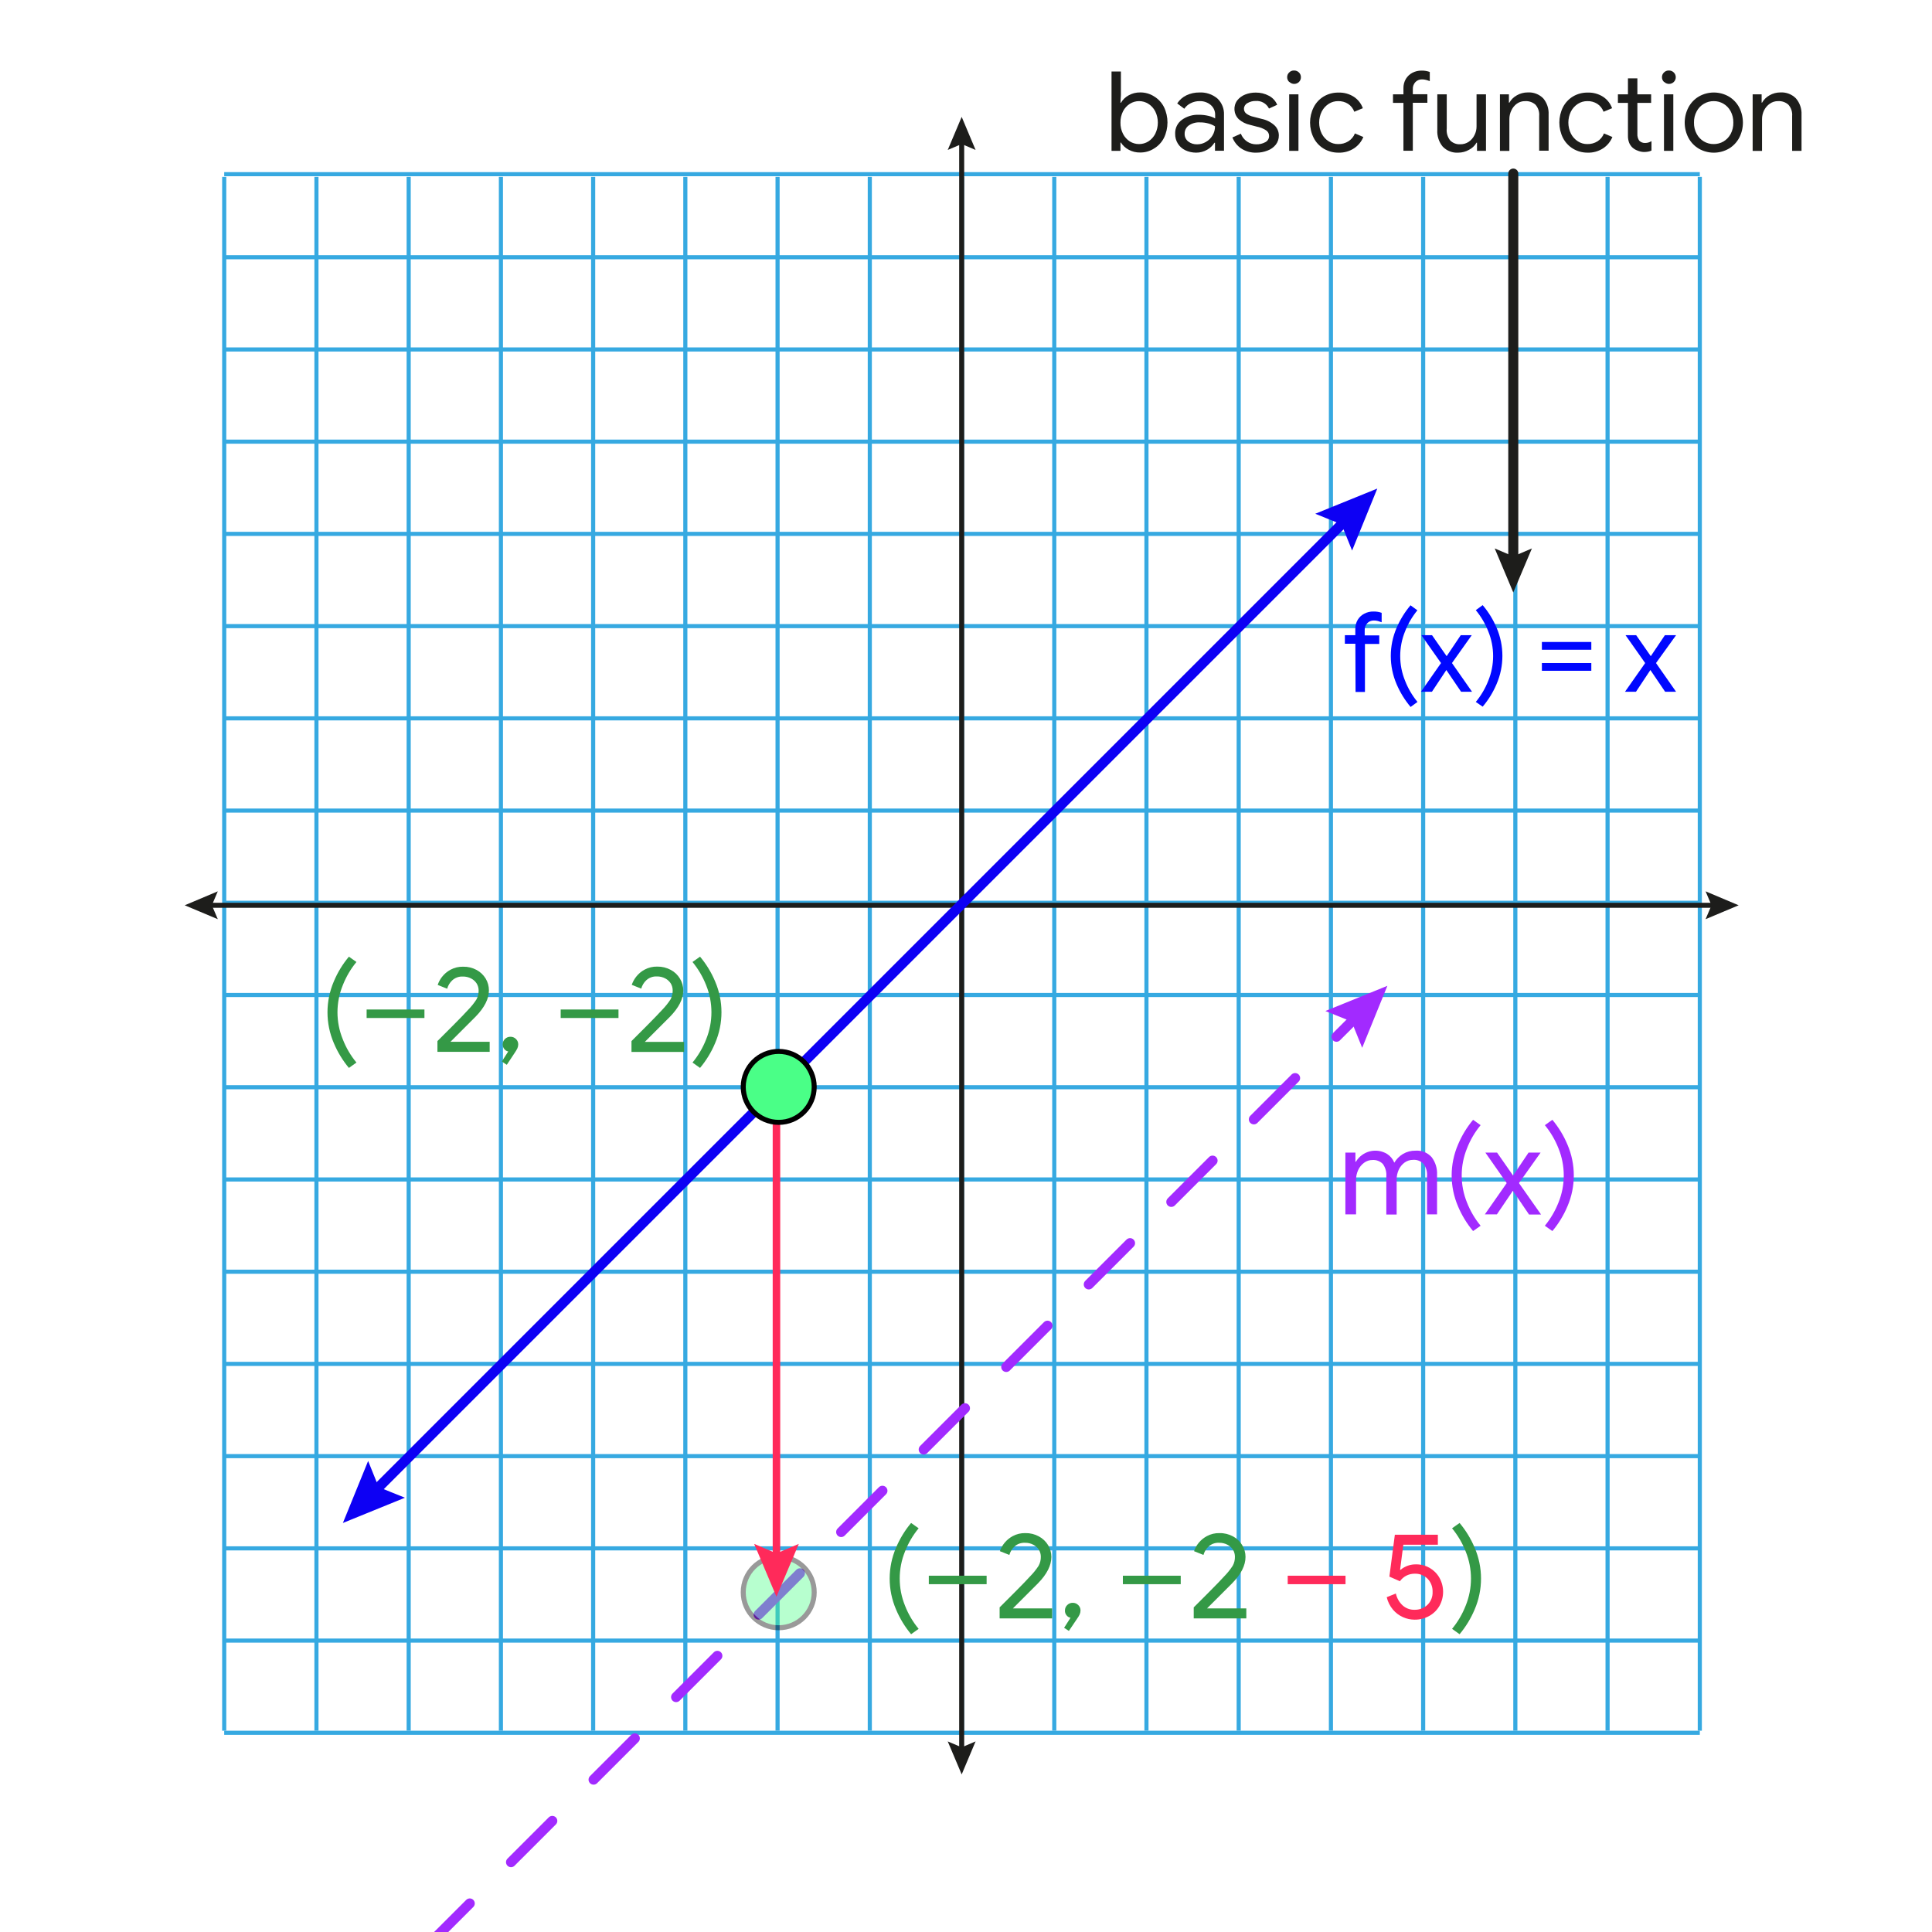
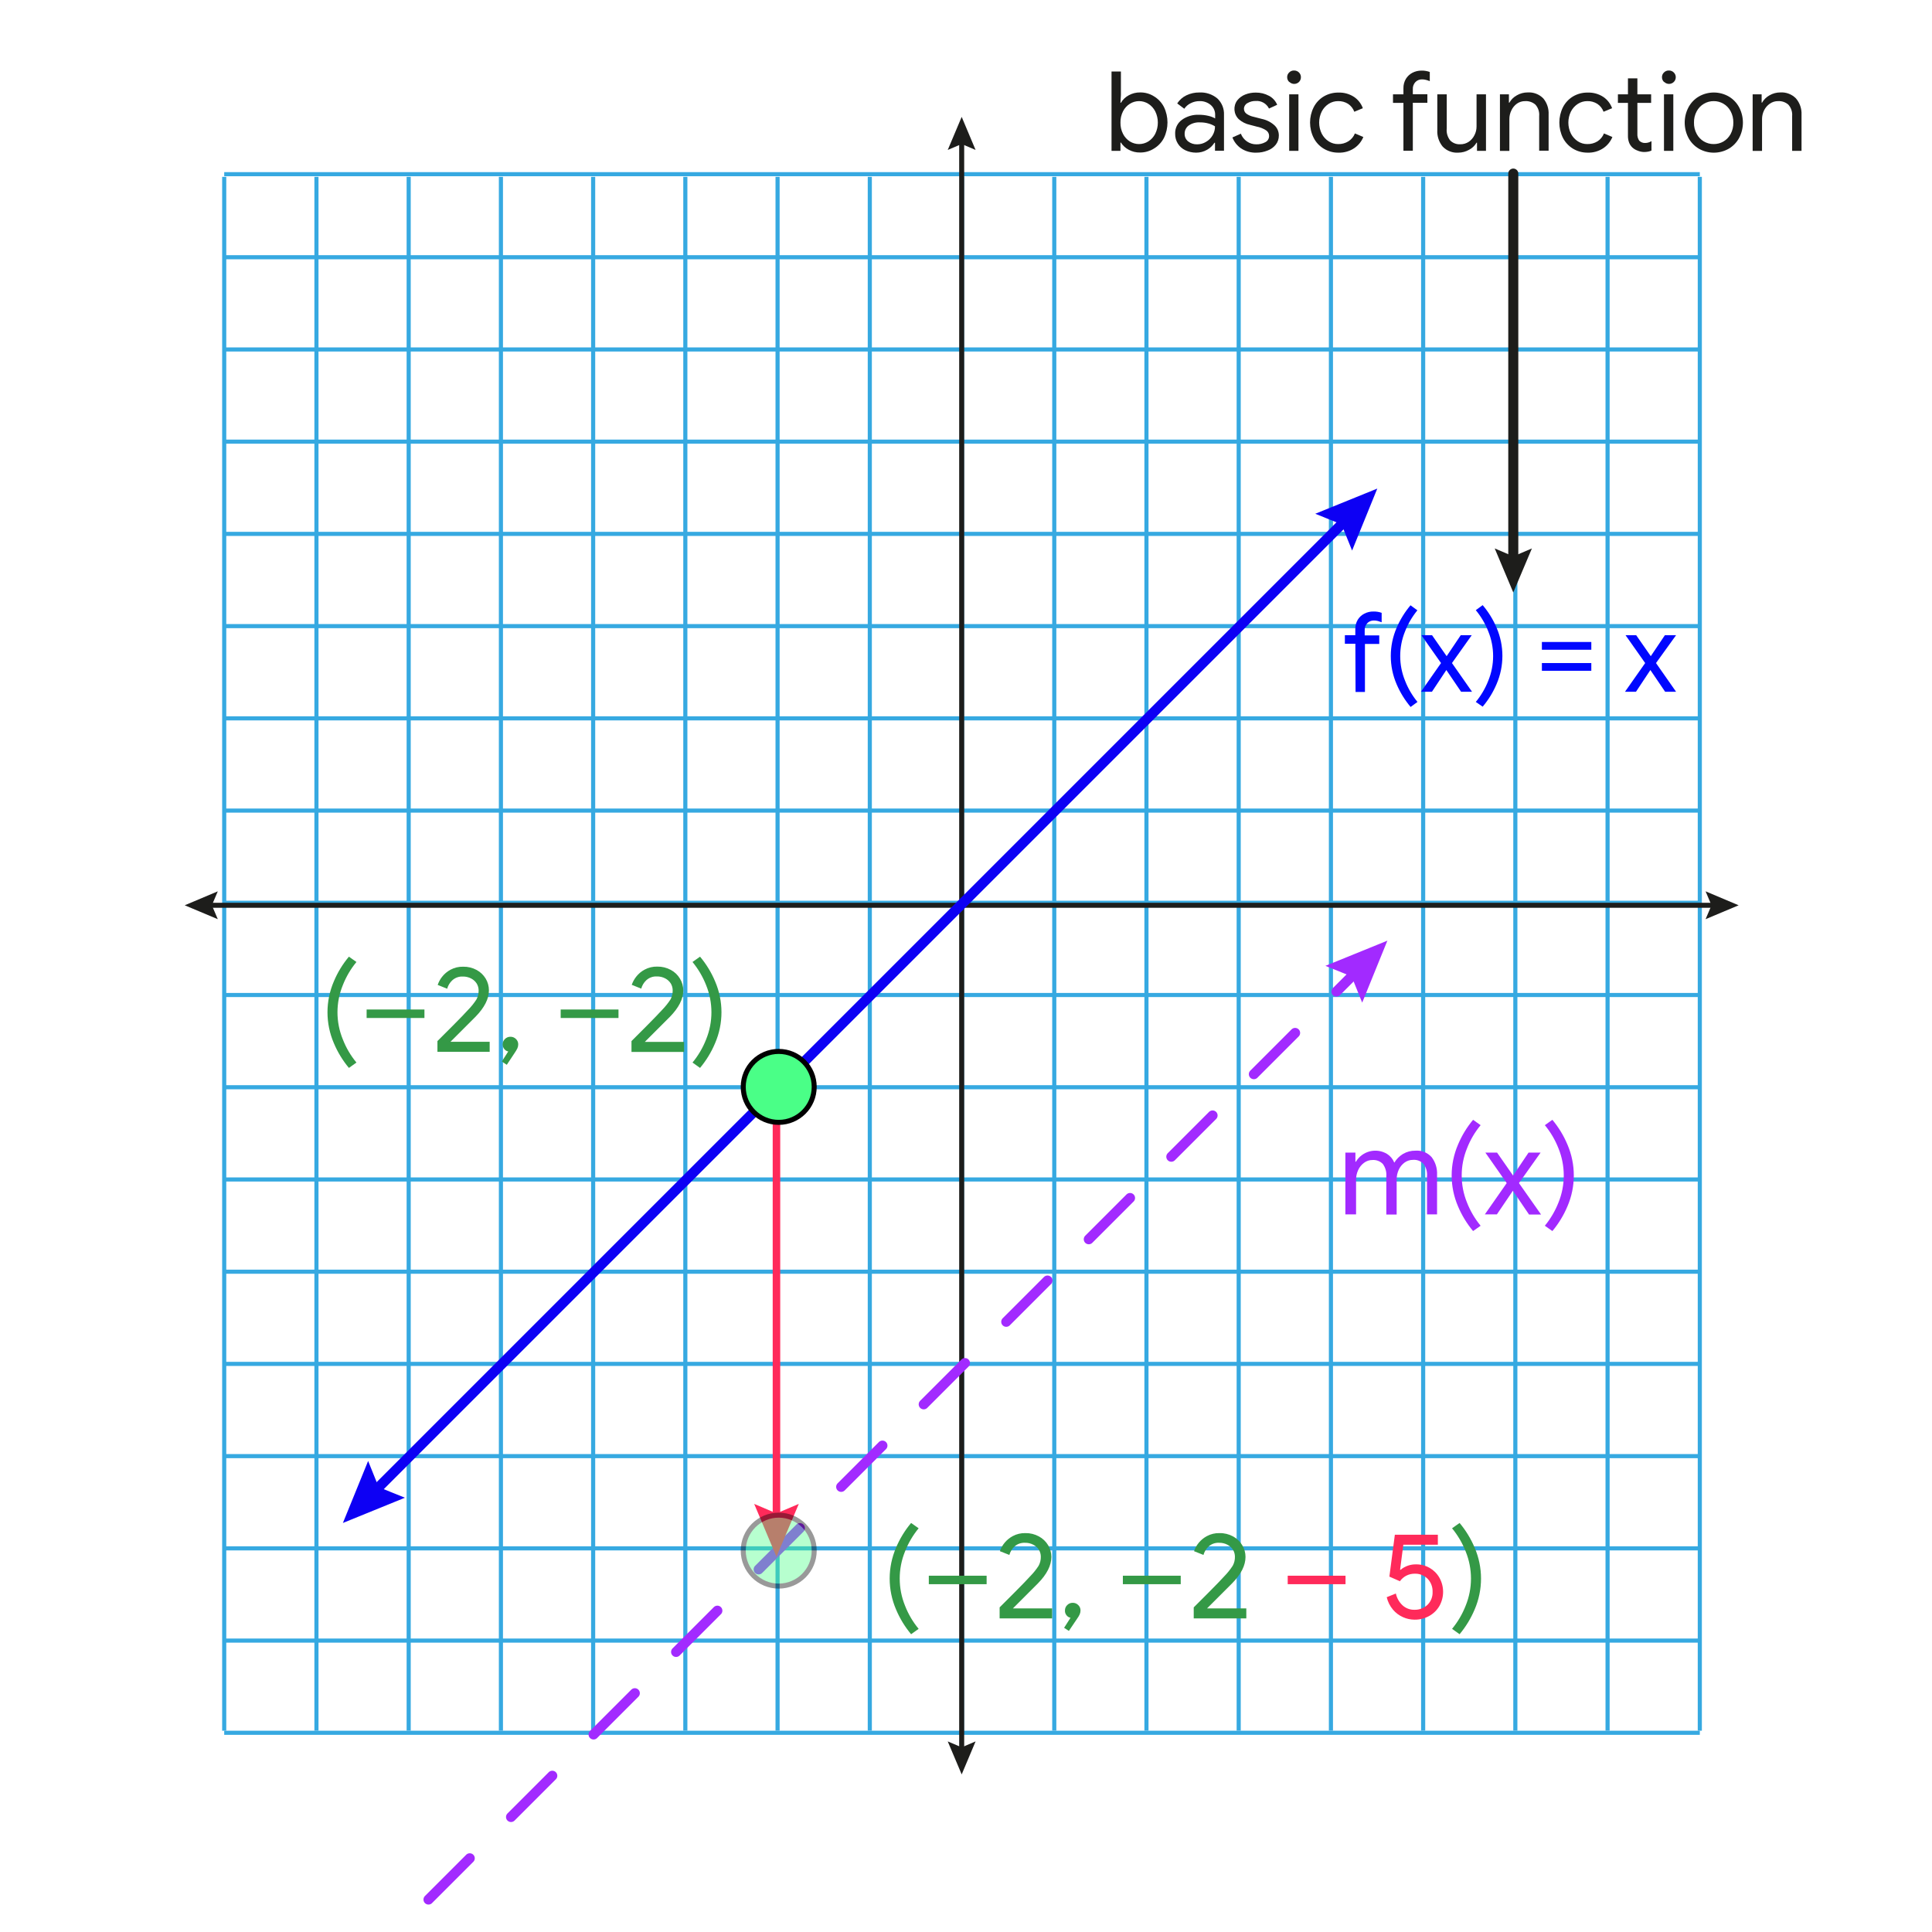
<svg xmlns="http://www.w3.org/2000/svg" id="Mathematic_Background" data-name="Mathematic Background" viewBox="0 0 385 385">
  <defs>
-     <style>.cls-1{fill:#36a9e1;}.cls-10,.cls-14,.cls-2,.cls-5,.cls-7,.cls-8{fill:none;stroke-linecap:round;stroke-linejoin:round;}.cls-2,.cls-5{stroke:#1d1d1b;}.cls-3{fill:#1d1d1b;}.cls-4{fill:#0007ff;}.cls-10,.cls-5,.cls-7,.cls-8{stroke-width:2px;}.cls-6{fill:#7f8c8d;}.cls-7,.cls-8{stroke:#a22aff;}.cls-7{stroke-dasharray:11.63 11.63;}.cls-9{fill:#a22aff;}.cls-10{stroke:#0d00f4;}.cls-11{fill:#0d00f4;}.cls-12{fill:#349946;}.cls-13,.cls-16{fill:#4aff87;stroke:#000;stroke-miterlimit:10;}.cls-13{opacity:0.4;}.cls-14{stroke:#ff2a5a;stroke-width:1.5px;}.cls-15{fill:#ff2a5a;}</style>
+     <style>.cls-1{fill:#36a9e1;}.cls-10,.cls-13,.cls-2,.cls-5,.cls-7,.cls-8{fill:none;stroke-linecap:round;stroke-linejoin:round;}.cls-2,.cls-5{stroke:#1d1d1b;}.cls-3{fill:#1d1d1b;}.cls-4{fill:#0007ff;}.cls-10,.cls-5,.cls-7,.cls-8{stroke-width:2px;}.cls-6{fill:#7f8c8d;}.cls-7,.cls-8{stroke:#a22aff;}.cls-7{stroke-dasharray:11.63 11.63;}.cls-9{fill:#a22aff;}.cls-10{stroke:#0d00f4;}.cls-11{fill:#0d00f4;}.cls-12{fill:#349946;}.cls-13{stroke:#ff2a5a;stroke-width:1.5px;}.cls-14{fill:#ff2a5a;}.cls-15,.cls-16{fill:#4aff87;stroke:#000;stroke-miterlimit:10;}.cls-16{opacity:0.4;}</style>
  </defs>
  <rect class="cls-1" x="44.68" y="344.89" width="294.05" height="0.82" />
  <rect class="cls-1" x="44.68" y="326.52" width="294.05" height="0.82" />
  <rect class="cls-1" x="44.68" y="308.14" width="294.05" height="0.82" />
  <rect class="cls-1" x="44.68" y="289.76" width="294.05" height="0.82" />
  <rect class="cls-1" x="44.68" y="271.38" width="294.05" height="0.82" />
  <rect class="cls-1" x="44.68" y="253.01" width="294.05" height="0.82" />
  <rect class="cls-1" x="44.68" y="234.63" width="294.05" height="0.82" />
  <rect class="cls-1" x="44.68" y="216.25" width="294.05" height="0.82" />
  <rect class="cls-1" x="44.68" y="197.87" width="294.05" height="0.82" />
  <rect class="cls-1" x="44.68" y="179.49" width="294.05" height="0.82" />
  <rect class="cls-1" x="44.68" y="161.12" width="294.05" height="0.82" />
  <rect class="cls-1" x="44.68" y="142.74" width="294.05" height="0.82" />
  <rect class="cls-1" x="44.68" y="124.36" width="294.05" height="0.82" />
  <rect class="cls-1" x="44.68" y="105.98" width="294.05" height="0.82" />
  <rect class="cls-1" x="44.68" y="87.6" width="294.05" height="0.82" />
  <rect class="cls-1" x="44.68" y="69.23" width="294.05" height="0.82" />
  <rect class="cls-1" x="44.68" y="50.85" width="294.05" height="0.82" />
  <rect class="cls-1" x="44.68" y="34.3" width="294.05" height="0.82" />
  <rect class="cls-1" x="338.32" y="35.24" width="0.82" height="309.65" />
  <rect class="cls-1" x="319.94" y="35.24" width="0.82" height="309.65" />
  <rect class="cls-1" x="301.56" y="35.24" width="0.82" height="309.65" />
  <rect class="cls-1" x="283.19" y="35.24" width="0.82" height="309.65" />
  <rect class="cls-1" x="264.81" y="35.24" width="0.82" height="309.65" />
  <rect class="cls-1" x="246.43" y="35.24" width="0.82" height="309.65" />
  <rect class="cls-1" x="228.05" y="35.24" width="0.82" height="309.65" />
  <rect class="cls-1" x="209.68" y="35.24" width="0.82" height="309.65" />
  <rect class="cls-1" x="191.3" y="35.24" width="0.82" height="309.65" />
  <rect class="cls-1" x="172.92" y="35.24" width="0.82" height="309.65" />
  <rect class="cls-1" x="154.54" y="35.24" width="0.82" height="309.65" />
  <rect class="cls-1" x="136.16" y="35.24" width="0.82" height="309.65" />
  <rect class="cls-1" x="117.79" y="35.24" width="0.82" height="309.65" />
  <rect class="cls-1" x="99.41" y="35.24" width="0.82" height="309.65" />
  <rect class="cls-1" x="81.03" y="35.24" width="0.82" height="309.65" />
  <rect class="cls-1" x="62.65" y="35.24" width="0.82" height="309.65" />
  <rect class="cls-1" x="44.27" y="35.24" width="0.82" height="309.65" />
  <line class="cls-2" x1="191.64" y1="27.77" x2="191.64" y2="349.12" />
  <polygon class="cls-3" points="188.86 29.88 191.64 28.7 194.41 29.88 191.64 23.29 188.86 29.88" />
  <polygon class="cls-3" points="188.86 347.02 191.64 348.2 194.41 347.02 191.64 353.6 188.86 347.02" />
  <line class="cls-2" x1="341.99" y1="180.4" x2="41.29" y2="180.4" />
  <polygon class="cls-3" points="339.88 177.62 341.06 180.4 339.88 183.17 346.47 180.4 339.88 177.62" />
  <polygon class="cls-3" points="43.4 177.62 42.22 180.4 43.4 183.17 36.81 180.4 43.4 177.62" />
  <path class="cls-4" d="M270.09,128.28H268v-1.7h2.08v-1.21a3.53,3.53,0,0,1,.48-1.86,3.27,3.27,0,0,1,1.31-1.22,3.75,3.75,0,0,1,1.81-.43,4.61,4.61,0,0,1,1.65.26V124c-.26-.1-.51-.18-.75-.25a2.93,2.93,0,0,0-.84-.1,1.75,1.75,0,0,0-1.26.52,2,2,0,0,0-.53,1.45v1h2.9v1.7H272v9.57h-1.87Z" />
  <path class="cls-4" d="M278.31,136.35a14.19,14.19,0,0,1,0-11.24,17.91,17.91,0,0,1,2.77-4.49l1.37,1A15.52,15.52,0,0,0,280,125.8a13,13,0,0,0,0,9.87,15.52,15.52,0,0,0,2.47,4.21l-1.37,1A18,18,0,0,1,278.31,136.35Z" />
  <path class="cls-4" d="M287.16,132.13l-3.91-5.55h2.12l2.91,4.18,2.81-4.18h2.19l-3.94,5.55,4,5.72h-2.18l-2.94-4.33-2.87,4.33h-2.19Z" />
  <path class="cls-4" d="M294.09,139.88a15.54,15.54,0,0,0,2.48-4.21,13,13,0,0,0,0-9.87,15.54,15.54,0,0,0-2.48-4.21l1.37-1a17.36,17.36,0,0,1,2.77,4.49,14.19,14.19,0,0,1,0,11.24,17.42,17.42,0,0,1-2.77,4.5Z" />
  <path class="cls-4" d="M307.26,127.93h9.85v1.55h-9.85Zm0,4.2h9.85v1.54h-9.85Z" />
  <path class="cls-4" d="M327.84,132.13l-3.91-5.55h2.12l2.91,4.18,2.81-4.18H334L330,132.13l4,5.72h-2.18l-2.94-4.33-2.87,4.33h-2.19Z" />
  <path class="cls-3" d="M224.91,29.83a4.1,4.1,0,0,1-1.54-1.42h-.09v1.65H221.5V14.25h1.87v4.66l-.09,1.57h.09A4,4,0,0,1,224.91,19a4.54,4.54,0,0,1,2.3-.58,5,5,0,0,1,2.74.77,5.32,5.32,0,0,1,2,2.14,7.1,7.1,0,0,1,0,6.15,5.29,5.29,0,0,1-2,2.13,5,5,0,0,1-2.74.78A4.55,4.55,0,0,1,224.91,29.83Zm3.92-1.64a3.92,3.92,0,0,0,1.38-1.52,5.08,5.08,0,0,0,0-4.48,3.82,3.82,0,0,0-1.38-1.51,3.44,3.44,0,0,0-3.67,0,3.76,3.76,0,0,0-1.37,1.5,4.78,4.78,0,0,0-.51,2.25,4.73,4.73,0,0,0,.51,2.25,3.86,3.86,0,0,0,1.37,1.51,3.5,3.5,0,0,0,3.67,0Z" />
  <path class="cls-3" d="M236.18,29.93a3.55,3.55,0,0,1-2-3.27,3.28,3.28,0,0,1,1.35-2.79,5.51,5.51,0,0,1,3.4-1,8.16,8.16,0,0,1,1.89.22,5,5,0,0,1,1.33.51v-.68a2.52,2.52,0,0,0-.88-2,3.29,3.29,0,0,0-2.23-.77,3.82,3.82,0,0,0-1.75.41A3.23,3.23,0,0,0,236,21.67l-1.41-1.06A4.48,4.48,0,0,1,236.41,19a5.78,5.78,0,0,1,2.58-.57,5.16,5.16,0,0,1,3.61,1.2,4.23,4.23,0,0,1,1.31,3.28v7.13h-1.79V28.45H242a4,4,0,0,1-1.45,1.39,4.27,4.27,0,0,1-2.19.58A5,5,0,0,1,236.18,29.93Zm4.15-1.66a3.63,3.63,0,0,0,1.31-1.3,3.45,3.45,0,0,0,.48-1.79,4.59,4.59,0,0,0-1.3-.57,5.85,5.85,0,0,0-1.64-.22,3.62,3.62,0,0,0-2.33.64,2,2,0,0,0-.78,1.65,1.87,1.87,0,0,0,.71,1.51,2.74,2.74,0,0,0,1.79.57A3.32,3.32,0,0,0,240.33,28.27Z" />
  <path class="cls-3" d="M247.31,29.57a4.69,4.69,0,0,1-1.72-2.18l1.68-.75a3.33,3.33,0,0,0,1.25,1.57,3.19,3.19,0,0,0,1.82.55,3.57,3.57,0,0,0,1.81-.43,1.36,1.36,0,0,0,.75-1.23,1.32,1.32,0,0,0-.6-1.13,5.26,5.26,0,0,0-1.87-.74l-1.37-.36a4.88,4.88,0,0,1-2.21-1.12,2.86,2.86,0,0,1-.28-3.77,3.82,3.82,0,0,1,1.56-1.14,5.6,5.6,0,0,1,2.1-.39,5.37,5.37,0,0,1,2.64.64,3.56,3.56,0,0,1,1.64,1.79l-1.63.75a2.73,2.73,0,0,0-2.67-1.51,3.12,3.12,0,0,0-1.63.43,1.28,1.28,0,0,0-.69,1.1,1.21,1.21,0,0,0,.48,1,3.84,3.84,0,0,0,1.46.63l1.63.42A5.38,5.38,0,0,1,254,25a2.73,2.73,0,0,1,.84,2,2.91,2.91,0,0,1-.6,1.82A3.68,3.68,0,0,1,252.59,30a5.85,5.85,0,0,1-2.25.42A5.21,5.21,0,0,1,247.31,29.57Z" />
  <path class="cls-3" d="M256.9,16.33a1.3,1.3,0,0,1-.4-.95,1.25,1.25,0,0,1,.4-.94,1.3,1.3,0,0,1,1-.39,1.33,1.33,0,0,1,.95.39,1.28,1.28,0,0,1,.39.94,1.32,1.32,0,0,1-.38.95,1.36,1.36,0,0,1-1.91,0Zm0,2.47h1.85V30.06h-1.85Z" />
  <path class="cls-3" d="M263.79,29.63a5.36,5.36,0,0,1-2-2.14,6.8,6.8,0,0,1,0-6.13,5.3,5.3,0,0,1,2-2.14,5.61,5.61,0,0,1,2.94-.77,5.34,5.34,0,0,1,3.08.85,4.6,4.6,0,0,1,1.77,2.26l-1.7.71a3.26,3.26,0,0,0-1.24-1.58,3.6,3.6,0,0,0-2-.54,3.44,3.44,0,0,0-1.86.54,4,4,0,0,0-1.38,1.51,5,5,0,0,0,0,4.46,4,4,0,0,0,1.38,1.51,3.36,3.36,0,0,0,1.86.54,3.7,3.7,0,0,0,2.05-.55A3.27,3.27,0,0,0,270,26.59l1.68.71a4.93,4.93,0,0,1-1.84,2.25,5.34,5.34,0,0,1-3.08.87A5.63,5.63,0,0,1,263.79,29.63Z" />
  <path class="cls-3" d="M279.67,20.5h-2.08V18.8h2.08V17.58a3.52,3.52,0,0,1,.48-1.85,3.37,3.37,0,0,1,1.31-1.23,3.87,3.87,0,0,1,1.81-.43,4.6,4.6,0,0,1,1.65.27v1.83a6.59,6.59,0,0,0-.75-.25,2.93,2.93,0,0,0-.84-.1,1.75,1.75,0,0,0-1.26.52,1.93,1.93,0,0,0-.53,1.44v1h2.9v1.7h-2.9v9.56h-1.87Z" />
  <path class="cls-3" d="M287.5,29.22a4.77,4.77,0,0,1-1.08-3.33V18.8h1.88v6.8A3.26,3.26,0,0,0,289,28a2.62,2.62,0,0,0,2,.75,2.92,2.92,0,0,0,1.69-.5,3.42,3.42,0,0,0,1.14-1.33,3.69,3.69,0,0,0,.41-1.72V18.8h1.88V30.06h-1.79V28.43h-.09a3.68,3.68,0,0,1-1.48,1.41,4.34,4.34,0,0,1-2.16.58A3.92,3.92,0,0,1,287.5,29.22Z" />
  <path class="cls-3" d="M298.9,18.8h1.79v1.66h.09A3.78,3.78,0,0,1,302.26,19a4.27,4.27,0,0,1,2.16-.58,4,4,0,0,1,3.11,1.18,4.63,4.63,0,0,1,1.07,3.21v7.22h-1.88V23.13a3,3,0,0,0-.75-2.28,2.87,2.87,0,0,0-2.05-.7,2.81,2.81,0,0,0-1.63.5A3.38,3.38,0,0,0,301.18,22a3.88,3.88,0,0,0-.4,1.73v6.34H298.9Z" />
  <path class="cls-3" d="M313.46,29.63a5.46,5.46,0,0,1-2-2.14,6.88,6.88,0,0,1,0-6.13,5.39,5.39,0,0,1,2-2.14,5.58,5.58,0,0,1,2.93-.77,5.35,5.35,0,0,1,3.09.85,4.6,4.6,0,0,1,1.77,2.26l-1.7.71a3.22,3.22,0,0,0-1.25-1.58,3.55,3.55,0,0,0-2-.54,3.44,3.44,0,0,0-1.86.54,4,4,0,0,0-1.38,1.51,5,5,0,0,0,0,4.46,4,4,0,0,0,1.38,1.51,3.36,3.36,0,0,0,1.86.54,3.7,3.7,0,0,0,2.05-.55,3.33,3.33,0,0,0,1.28-1.57l1.68.71a4.93,4.93,0,0,1-1.84,2.25,5.35,5.35,0,0,1-3.09.87A5.59,5.59,0,0,1,313.46,29.63Z" />
  <path class="cls-3" d="M326.3,30a2.9,2.9,0,0,1-1-.6,2.69,2.69,0,0,1-.67-1,3.81,3.81,0,0,1-.22-1.35V20.5h-2V18.8h2V15.62h1.88V18.8h2.74v1.7h-2.74v6.14a2.23,2.23,0,0,0,.35,1.37,1.54,1.54,0,0,0,1.22.48,2.29,2.29,0,0,0,1.24-.37V30a2.57,2.57,0,0,1-.68.22,4.24,4.24,0,0,1-.87.07A3.49,3.49,0,0,1,326.3,30Z" />
  <path class="cls-3" d="M331.59,16.33a1.3,1.3,0,0,1-.4-.95,1.25,1.25,0,0,1,.4-.94,1.3,1.3,0,0,1,1-.39,1.31,1.31,0,0,1,.95.39,1.29,1.29,0,0,1,.4.94,1.33,1.33,0,0,1-.39.95,1.36,1.36,0,0,1-1.91,0Zm0,2.47h1.86V30.06h-1.86Z" />
  <path class="cls-3" d="M338.52,29.62a5.56,5.56,0,0,1-2.06-2.16,6.55,6.55,0,0,1,0-6.05,5.52,5.52,0,0,1,2.06-2.17,6,6,0,0,1,6,0,5.52,5.52,0,0,1,2.06,2.17,6.55,6.55,0,0,1,0,6.05,5.56,5.56,0,0,1-2.06,2.16,6,6,0,0,1-6,0Zm4.92-1.42a3.94,3.94,0,0,0,1.43-1.49,4.63,4.63,0,0,0,.54-2.28,4.57,4.57,0,0,0-.54-2.27,3.8,3.8,0,0,0-1.43-1.49,3.76,3.76,0,0,0-1.94-.52,3.82,3.82,0,0,0-1.94.52,3.76,3.76,0,0,0-1.44,1.49,4.46,4.46,0,0,0-.55,2.27,4.53,4.53,0,0,0,.55,2.28,3.79,3.79,0,0,0,3.38,2A3.85,3.85,0,0,0,343.44,28.2Z" />
  <path class="cls-3" d="M349.26,18.8h1.79v1.66h.08A3.85,3.85,0,0,1,352.61,19a4.28,4.28,0,0,1,2.17-.58,4,4,0,0,1,3.1,1.18A4.63,4.63,0,0,1,359,22.84v7.22h-1.87V23.13a3,3,0,0,0-.76-2.28,2.87,2.87,0,0,0-2.05-.7,2.8,2.8,0,0,0-1.62.5A3.49,3.49,0,0,0,351.53,22a4,4,0,0,0-.4,1.73v6.34h-1.87Z" />
  <line class="cls-5" x1="301.56" y1="112.1" x2="301.56" y2="34.59" />
  <polygon class="cls-3" points="305.27 109.29 301.56 110.87 297.86 109.29 301.56 118.07 305.27 109.29" />
-   <line class="cls-6" x1="50.57" y1="422.35" x2="276.47" y2="196.45" />
-   <line class="cls-7" x1="68.94" y1="403.98" x2="262.21" y2="210.71" />
-   <line class="cls-8" x1="266.32" y1="206.6" x2="270.56" y2="202.36" />
-   <polygon class="cls-9" points="271.45 208.8 269.34 203.58 264.12 201.47 276.47 196.45 271.45 208.8" />
+   <line class="cls-6" x1="50.57" y1="413.35" x2="276.47" y2="187.45" />
+   <line class="cls-7" x1="68.94" y1="394.98" x2="262.21" y2="201.71" />
+   <line class="cls-8" x1="266.32" y1="197.6" x2="270.56" y2="193.36" />
+   <polygon class="cls-9" points="271.45 199.8 269.34 194.58 264.12 192.47 276.47 187.45 271.45 199.8" />
  <path class="cls-9" d="M268.1,229.69h2v1.81h.1a4.51,4.51,0,0,1,6.21-1.55,3.7,3.7,0,0,1,1.44,1.74,5.14,5.14,0,0,1,1.73-1.74,4.79,4.79,0,0,1,2.51-.65,3.93,3.93,0,0,1,3.2,1.29,5.36,5.36,0,0,1,1.08,3.53V242h-2v-7.6a3.61,3.61,0,0,0-.71-2.49,2.64,2.64,0,0,0-2.08-.78,2.86,2.86,0,0,0-1.67.53,3.66,3.66,0,0,0-1.17,1.43,4.54,4.54,0,0,0-.42,1.94v7h-2.06v-7.58a3.71,3.71,0,0,0-.7-2.51,2.64,2.64,0,0,0-2.06-.78,2.74,2.74,0,0,0-1.67.55,3.69,3.69,0,0,0-1.18,1.45,4.55,4.55,0,0,0-.42,2V242H268.1Z" />
  <path class="cls-9" d="M290.55,240.4a15.57,15.57,0,0,1,0-12.32,19.36,19.36,0,0,1,3-4.93l1.5,1.07a16.69,16.69,0,0,0-2.71,4.61,14.34,14.34,0,0,0,0,10.82,17,17,0,0,0,2.71,4.61l-1.5,1.06A19.29,19.29,0,0,1,290.55,240.4Z" />
  <path class="cls-9" d="M300.25,235.76,296,229.69h2.33l3.19,4.57,3.08-4.57H307l-4.31,6.07,4.41,6.27h-2.4l-3.22-4.74L298.29,242h-2.4Z" />
  <path class="cls-9" d="M307.85,244.26a17.25,17.25,0,0,0,2.71-4.61,14.34,14.34,0,0,0,0-10.82,16.94,16.94,0,0,0-2.71-4.61l1.5-1.07a19.36,19.36,0,0,1,3,4.93,15.57,15.57,0,0,1,0,12.32,19.29,19.29,0,0,1-3,4.92Z" />
  <line class="cls-6" x1="68.33" y1="303.48" x2="274.46" y2="97.36" />
  <line class="cls-10" x1="74.24" y1="297.58" x2="268.55" y2="103.27" />
  <polygon class="cls-11" points="80.69 298.46 75.46 296.35 73.36 291.13 68.33 303.49 80.69 298.46" />
  <polygon class="cls-11" points="269.44 109.71 267.33 104.49 262.1 102.38 274.46 97.36 269.44 109.71" />
  <path class="cls-12" d="M66.53,207.88a15.57,15.57,0,0,1,0-12.32,19.12,19.12,0,0,1,3-4.92l1.5,1.06a17,17,0,0,0-2.71,4.61,14.21,14.21,0,0,0,0,10.82,16.69,16.69,0,0,0,2.71,4.61l-1.5,1.07A19.36,19.36,0,0,1,66.53,207.88Z" />
  <path class="cls-12" d="M73.06,201.17H84.58v1.69H73.06Z" />
  <path class="cls-12" d="M87.17,207.46c.5-.5,1.49-1.5,3-3s2.52-2.58,3.1-3.21a13,13,0,0,0,1.67-2.08,3.58,3.58,0,0,0,.44-1.82A2.7,2.7,0,0,0,95,196a2.88,2.88,0,0,0-1.09-1,3.47,3.47,0,0,0-1.7-.4,2.9,2.9,0,0,0-2.1.77,3.59,3.59,0,0,0-1,1.66l-1.89-.76a5.46,5.46,0,0,1,.87-1.61,5.3,5.3,0,0,1,1.69-1.42,5.05,5.05,0,0,1,2.52-.6,5.4,5.4,0,0,1,2.7.66A4.79,4.79,0,0,1,96.78,195a4.55,4.55,0,0,1,.65,2.35q0,2.53-2.66,5.25l-5,5h7.81v2H87.17Z" />
  <path class="cls-12" d="M100,211.53l1.28-2a1.28,1.28,0,0,1-.77-.46,1.39,1.39,0,0,1-.34-.95,1.44,1.44,0,0,1,.45-1.07,1.49,1.49,0,0,1,1.1-.45,1.5,1.5,0,0,1,1.1.45,1.44,1.44,0,0,1,.45,1.07,1.93,1.93,0,0,1-.17.79,6.59,6.59,0,0,1-.51.86l-1.6,2.42Z" />
  <path class="cls-12" d="M111.73,201.17h11.52v1.69H111.73Z" />
  <path class="cls-12" d="M125.84,207.46c.5-.5,1.5-1.5,3-3s2.52-2.58,3.1-3.21a13.61,13.61,0,0,0,1.67-2.08,3.58,3.58,0,0,0,.44-1.82,2.7,2.7,0,0,0-.38-1.37,2.88,2.88,0,0,0-1.09-1,3.47,3.47,0,0,0-1.7-.4,2.89,2.89,0,0,0-2.1.77,3.61,3.61,0,0,0-1,1.66l-1.89-.76a5.75,5.75,0,0,1,.88-1.61,5.3,5.3,0,0,1,1.69-1.42,5.05,5.05,0,0,1,2.52-.6,5.45,5.45,0,0,1,2.7.66,4.69,4.69,0,0,1,1.82,1.74,4.47,4.47,0,0,1,.66,2.35q0,2.53-2.66,5.25l-5,5h7.82v2H125.84Z" />
  <path class="cls-12" d="M138,211.74a16.94,16.94,0,0,0,2.71-4.61,14.34,14.34,0,0,0,0-10.82A17.25,17.25,0,0,0,138,191.7l1.5-1.06a19.12,19.12,0,0,1,3,4.92,15.57,15.57,0,0,1,0,12.32,19.36,19.36,0,0,1-3,4.93Z" />
-   <circle class="cls-13" cx="155.18" cy="317.3" r="7.07" />
-   <line class="cls-14" x1="154.73" y1="216.59" x2="154.73" y2="311.03" />
-   <polygon class="cls-15" points="150.29 307.66 154.73 309.55 159.18 307.66 154.73 318.19 150.29 307.66" />
+   <line class="cls-13" x1="154.73" y1="216.59" x2="154.73" y2="303.06" />
+   <polygon class="cls-14" points="150.29 299.69 154.73 301.58 159.18 299.69 154.73 310.22 150.29 299.69" />
  <path class="cls-12" d="M178.56,320.73a15.57,15.57,0,0,1,0-12.32,19.29,19.29,0,0,1,3-4.92l1.5,1.06a17,17,0,0,0-2.71,4.61,14.34,14.34,0,0,0,0,10.82,16.69,16.69,0,0,0,2.71,4.61l-1.5,1.07A19.36,19.36,0,0,1,178.56,320.73Z" />
  <path class="cls-12" d="M185.09,314h11.52v1.69H185.09Z" />
  <path class="cls-12" d="M199.2,320.31c.5-.5,1.49-1.5,3-3s2.52-2.58,3.1-3.21a13,13,0,0,0,1.67-2.08,3.58,3.58,0,0,0,.44-1.82,2.64,2.64,0,0,0-.38-1.36,2.74,2.74,0,0,0-1.09-1,3.37,3.37,0,0,0-1.7-.4,2.9,2.9,0,0,0-2.1.76,3.64,3.64,0,0,0-1,1.66l-1.89-.75a5.45,5.45,0,0,1,2.56-3,5.05,5.05,0,0,1,2.52-.6,5.4,5.4,0,0,1,2.7.66,4.79,4.79,0,0,1,1.83,1.74,4.55,4.55,0,0,1,.65,2.35q0,2.54-2.66,5.25l-5,5h7.81v2H199.2Z" />
  <path class="cls-12" d="M212.05,324.38l1.28-2a1.28,1.28,0,0,1-.77-.46,1.37,1.37,0,0,1-.34-1,1.45,1.45,0,0,1,.45-1.07,1.49,1.49,0,0,1,1.1-.45,1.5,1.5,0,0,1,1.1.45,1.45,1.45,0,0,1,.45,1.07,1.93,1.93,0,0,1-.17.79,4.91,4.91,0,0,1-.51.86L213,325Z" />
  <path class="cls-12" d="M223.76,314h11.53v1.69H223.76Z" />
  <path class="cls-12" d="M237.88,320.31c.5-.5,1.49-1.5,3-3s2.52-2.58,3.1-3.21a13.61,13.61,0,0,0,1.67-2.08,3.58,3.58,0,0,0,.44-1.82,2.64,2.64,0,0,0-.38-1.36,2.74,2.74,0,0,0-1.09-1,3.37,3.37,0,0,0-1.7-.4,2.88,2.88,0,0,0-2.1.76,3.66,3.66,0,0,0-1,1.66l-1.88-.75a5.45,5.45,0,0,1,2.56-3,5.05,5.05,0,0,1,2.52-.6,5.45,5.45,0,0,1,2.7.66,4.69,4.69,0,0,1,1.82,1.74,4.47,4.47,0,0,1,.66,2.35q0,2.54-2.66,5.25l-5,5h7.82v2H237.88Z" />
-   <path class="cls-15" d="M256.61,314h11.52v1.69H256.61Z" />
-   <path class="cls-15" d="M279.58,322.26a5.59,5.59,0,0,1-2-1.5,6,6,0,0,1-1.24-2.48l1.82-.73a4.53,4.53,0,0,0,1.34,2.36,3.39,3.39,0,0,0,2.34.88,3.63,3.63,0,0,0,2.64-1,3.43,3.43,0,0,0,1-2.59,3.57,3.57,0,0,0-1-2.6,3.47,3.47,0,0,0-2.6-1,3.55,3.55,0,0,0-2.91,1.5l-2.1-.92,1.09-8.35h8.57v2h-6.88l-.65,5,.09,0a4.7,4.7,0,0,1,3.15-1.09,5.26,5.26,0,0,1,4.6,2.66,5.76,5.76,0,0,1,0,5.63,5.35,5.35,0,0,1-2.05,2,5.81,5.81,0,0,1-2.9.73A5.7,5.7,0,0,1,279.58,322.26Z" />
+   <path class="cls-14" d="M256.61,314h11.52v1.69H256.61Z" />
+   <path class="cls-14" d="M279.58,322.26a5.59,5.59,0,0,1-2-1.5,6,6,0,0,1-1.24-2.48l1.82-.73a4.53,4.53,0,0,0,1.34,2.36,3.39,3.39,0,0,0,2.34.88,3.63,3.63,0,0,0,2.64-1,3.43,3.43,0,0,0,1-2.59,3.57,3.57,0,0,0-1-2.6,3.47,3.47,0,0,0-2.6-1,3.55,3.55,0,0,0-2.91,1.5l-2.1-.92,1.09-8.35h8.57v2h-6.88l-.65,5,.09,0a4.7,4.7,0,0,1,3.15-1.09,5.26,5.26,0,0,1,4.6,2.66,5.76,5.76,0,0,1,0,5.63,5.35,5.35,0,0,1-2.05,2,5.81,5.81,0,0,1-2.9.73A5.7,5.7,0,0,1,279.58,322.26Z" />
  <path class="cls-12" d="M289.36,324.59a16.94,16.94,0,0,0,2.71-4.61,14.34,14.34,0,0,0,0-10.82,17.25,17.25,0,0,0-2.71-4.61l1.5-1.06a19.29,19.29,0,0,1,3,4.92,15.57,15.57,0,0,1,0,12.32,19.36,19.36,0,0,1-3,4.93Z" />
-   <circle class="cls-16" cx="155.18" cy="216.59" r="7.07" />
+   <circle class="cls-15" cx="155.18" cy="216.59" r="7.07" />
+   <circle class="cls-16" cx="155.18" cy="309" r="7.07" />
</svg>
